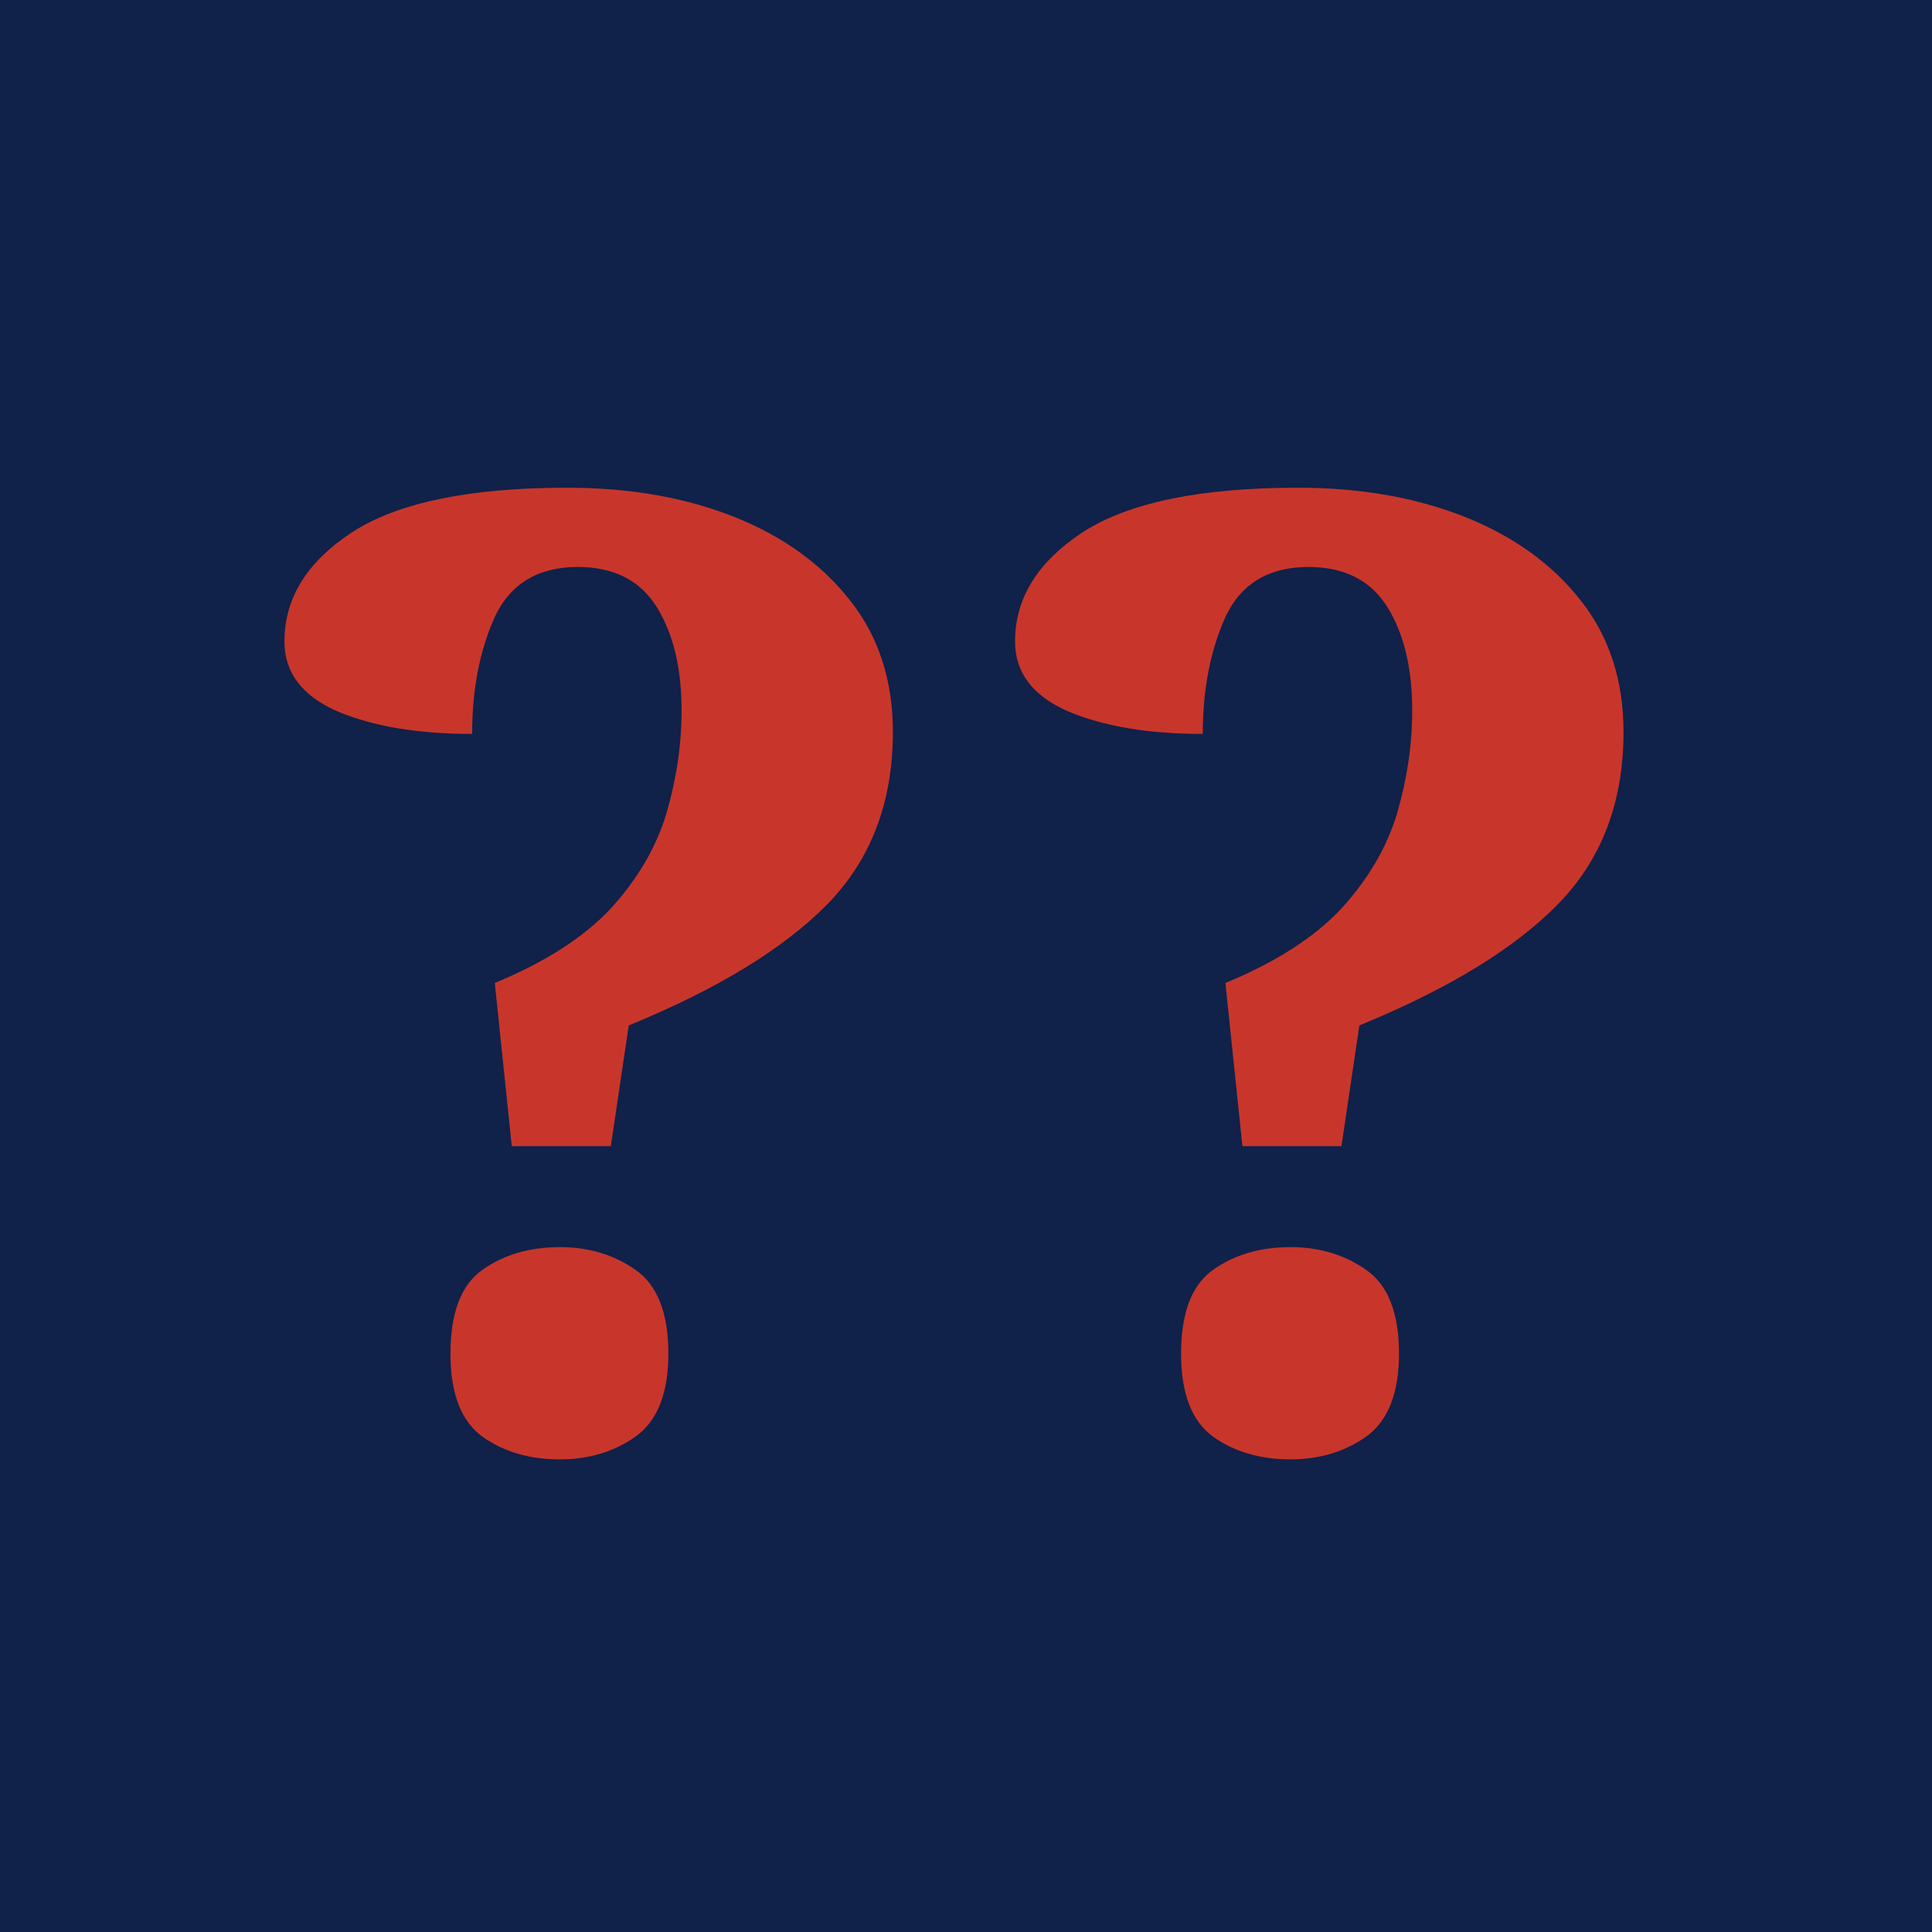
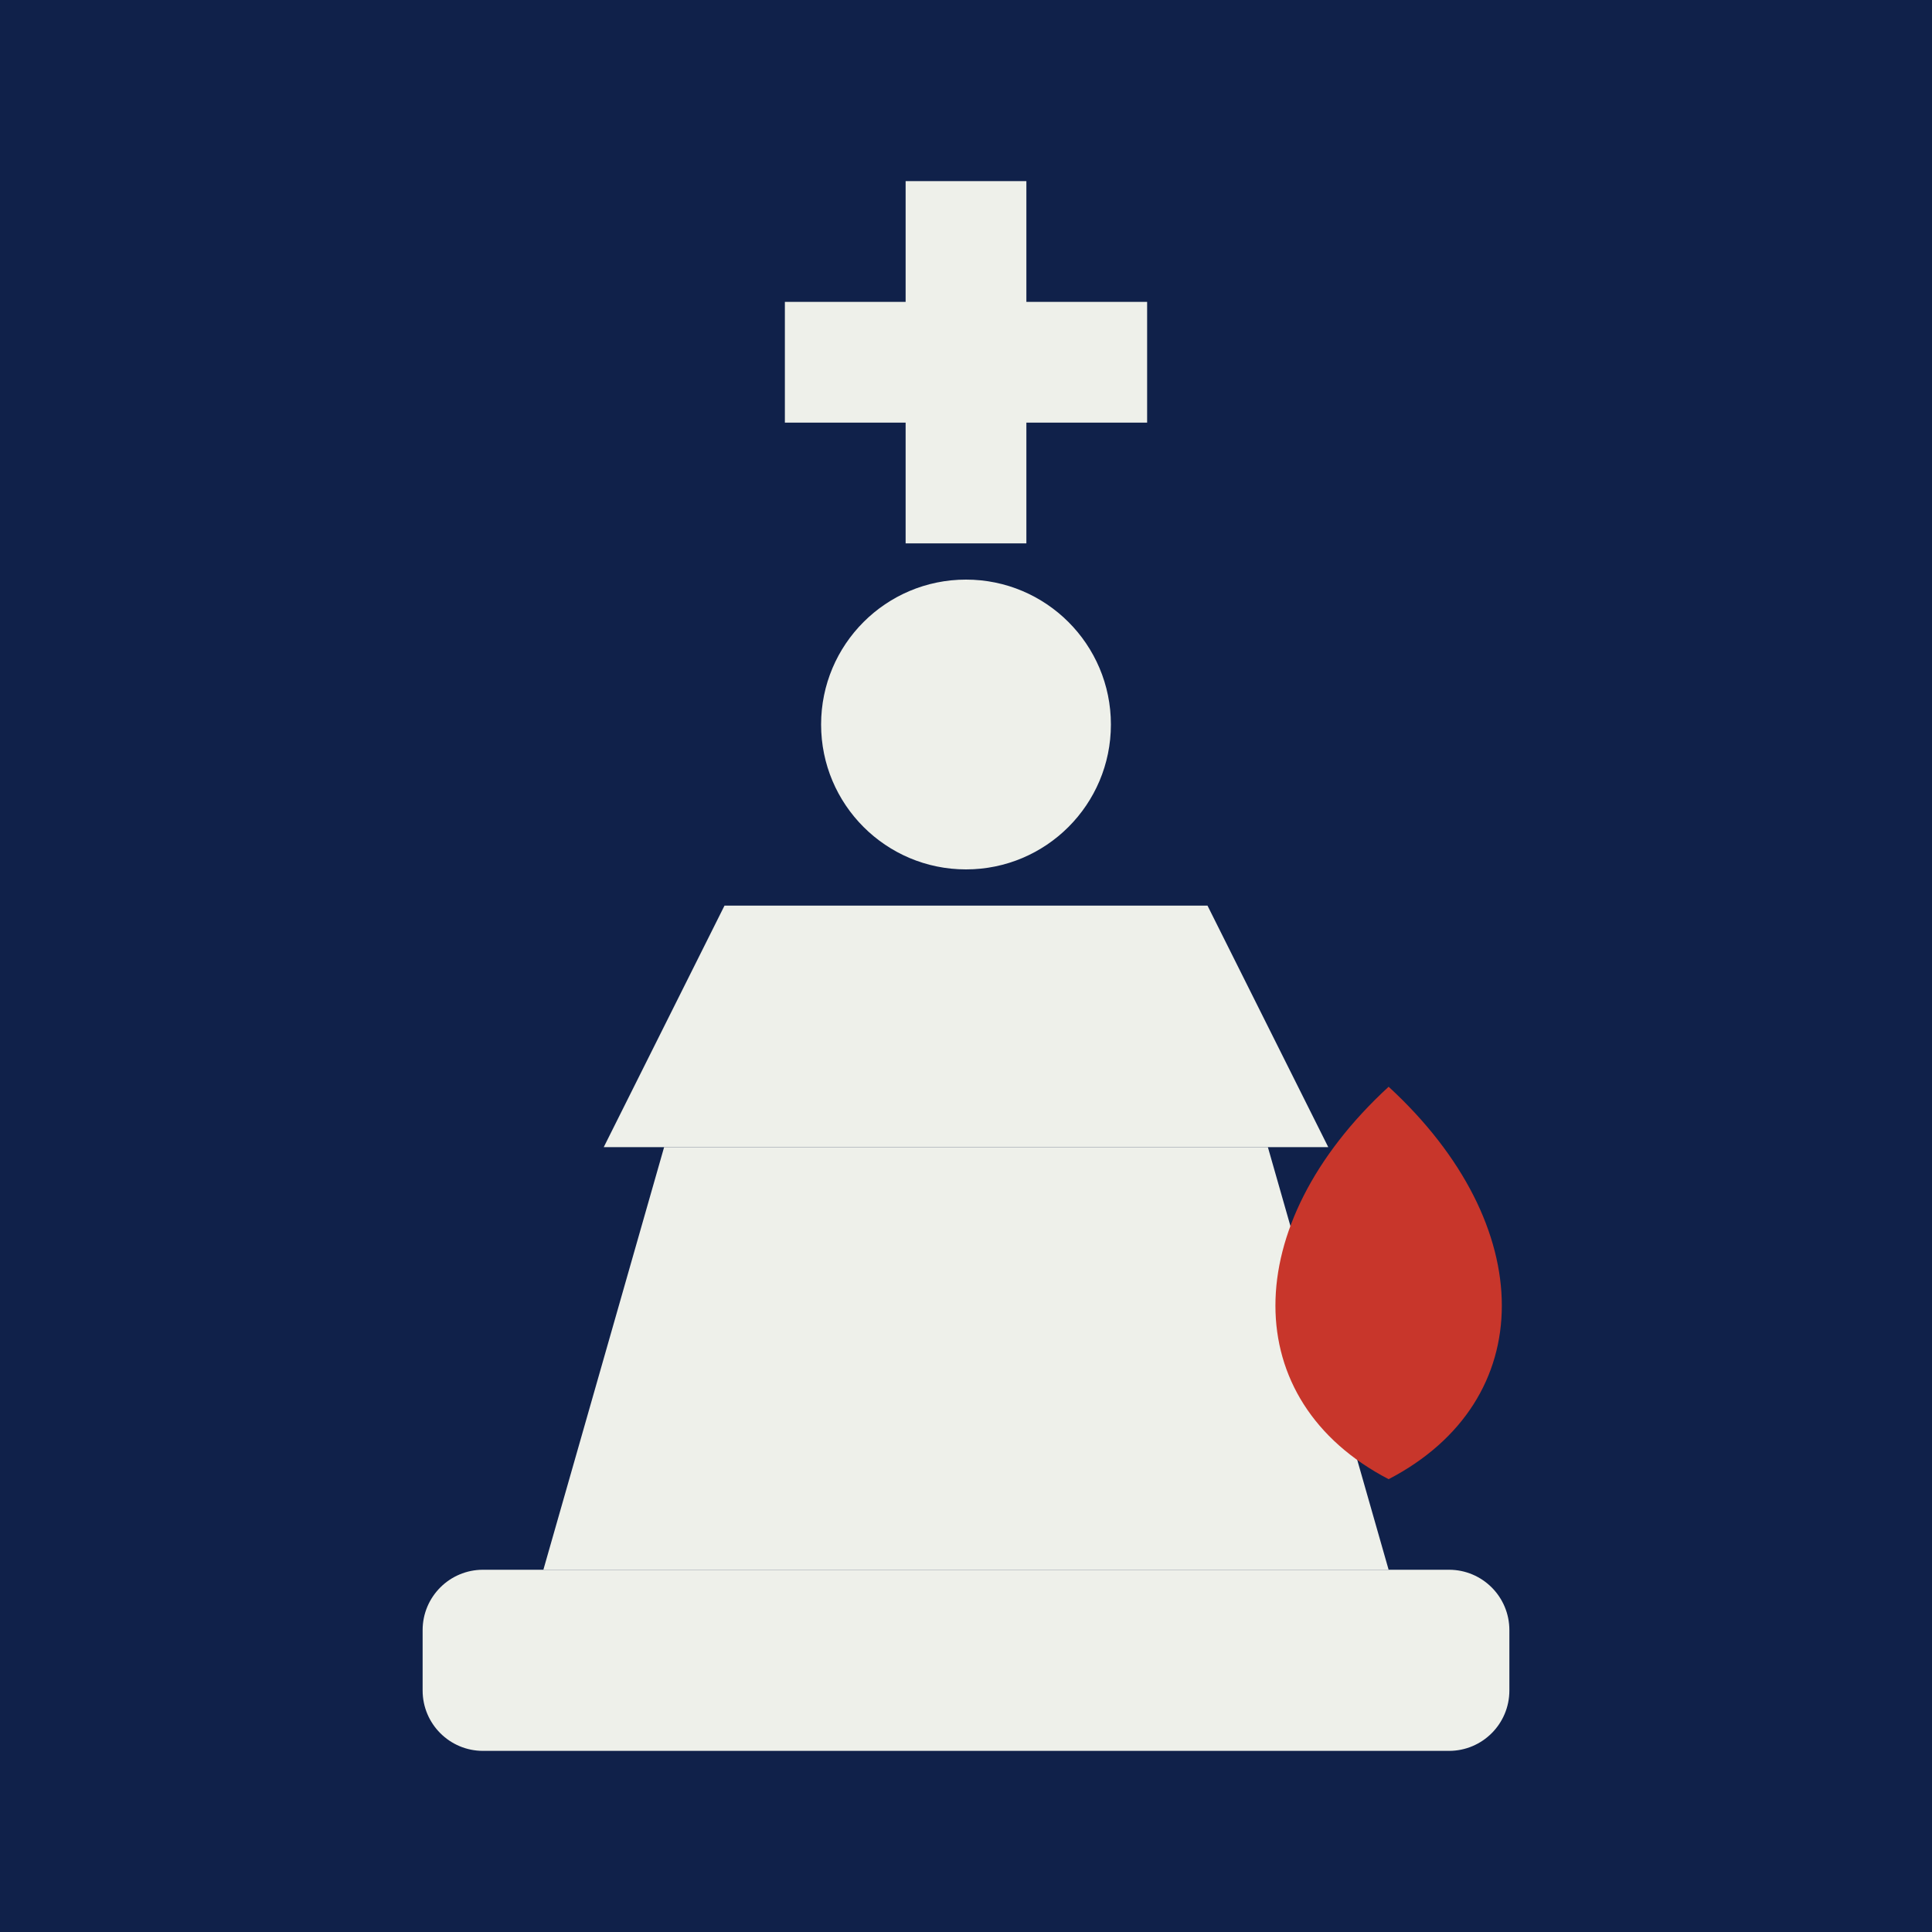
<svg xmlns="http://www.w3.org/2000/svg" viewBox="0 0 32 32">
  <rect width="32" height="32" fill="#10214A" />
-   <text x="16" y="24" font-family="Georgia, serif" font-size="22" font-weight="bold" text-anchor="middle" fill="#C8362B">??</text>
+   <rect x="15" y="3" width="2" height="6" fill="#EEF0EA" />
+   <rect x="13" y="5" width="6" height="2" fill="#EEF0EA" />
+   <circle cx="16" cy="12" r="2.4" fill="#EEF0EA" />
+   <polygon points="12,15 20,15 22,19 10,19" fill="#EEF0EA" />
+   <polygon points="11,19 21,19 23,26 9,26" fill="#EEF0EA" />
+   <rect x="7" y="26" width="18" height="3" rx="1" fill="#EEF0EA" />
+   <path d="M23 18 C 25.5 20.3, 25.5 23.2, 23 24.5 C 20.5 23.2, 20.5 20.3, 23 18 Z" fill="#C8362B" />
</svg>
